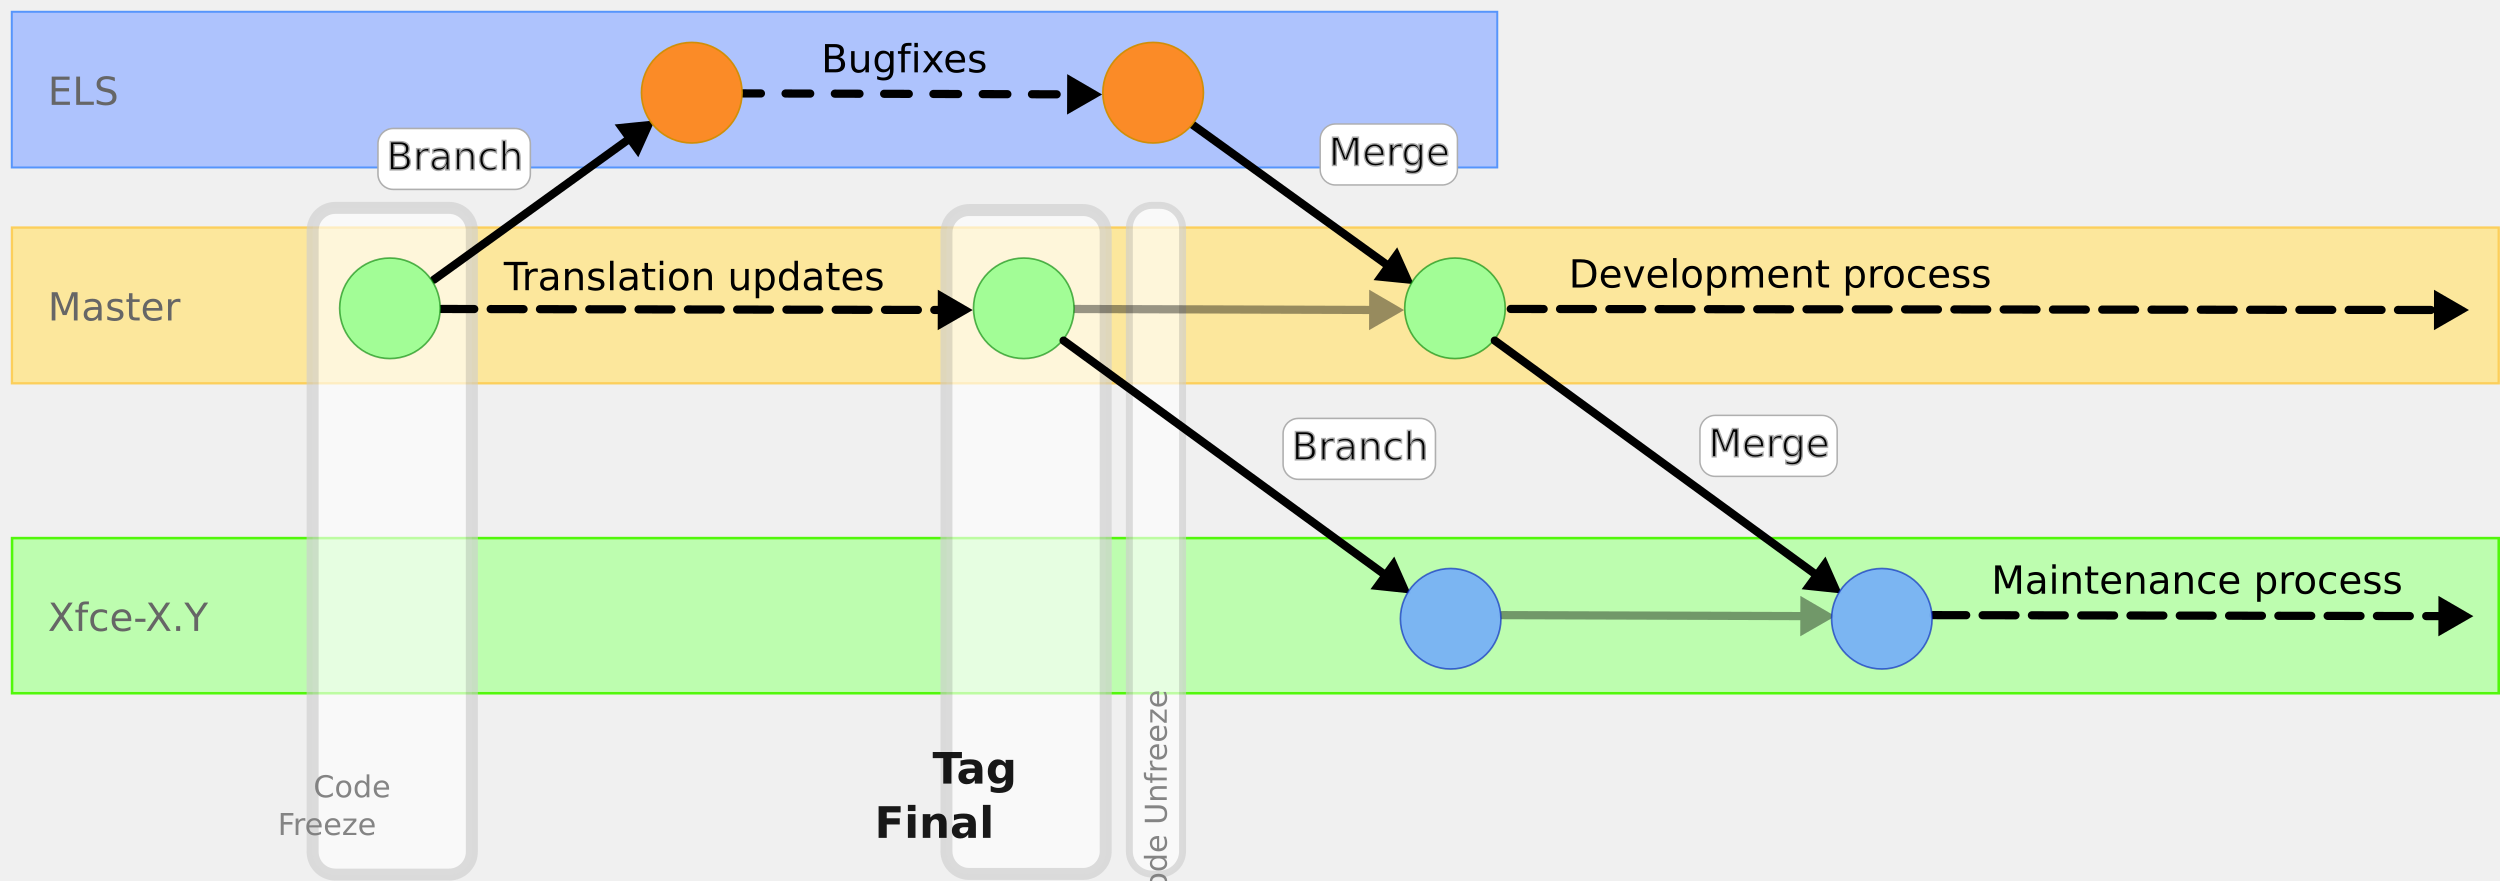
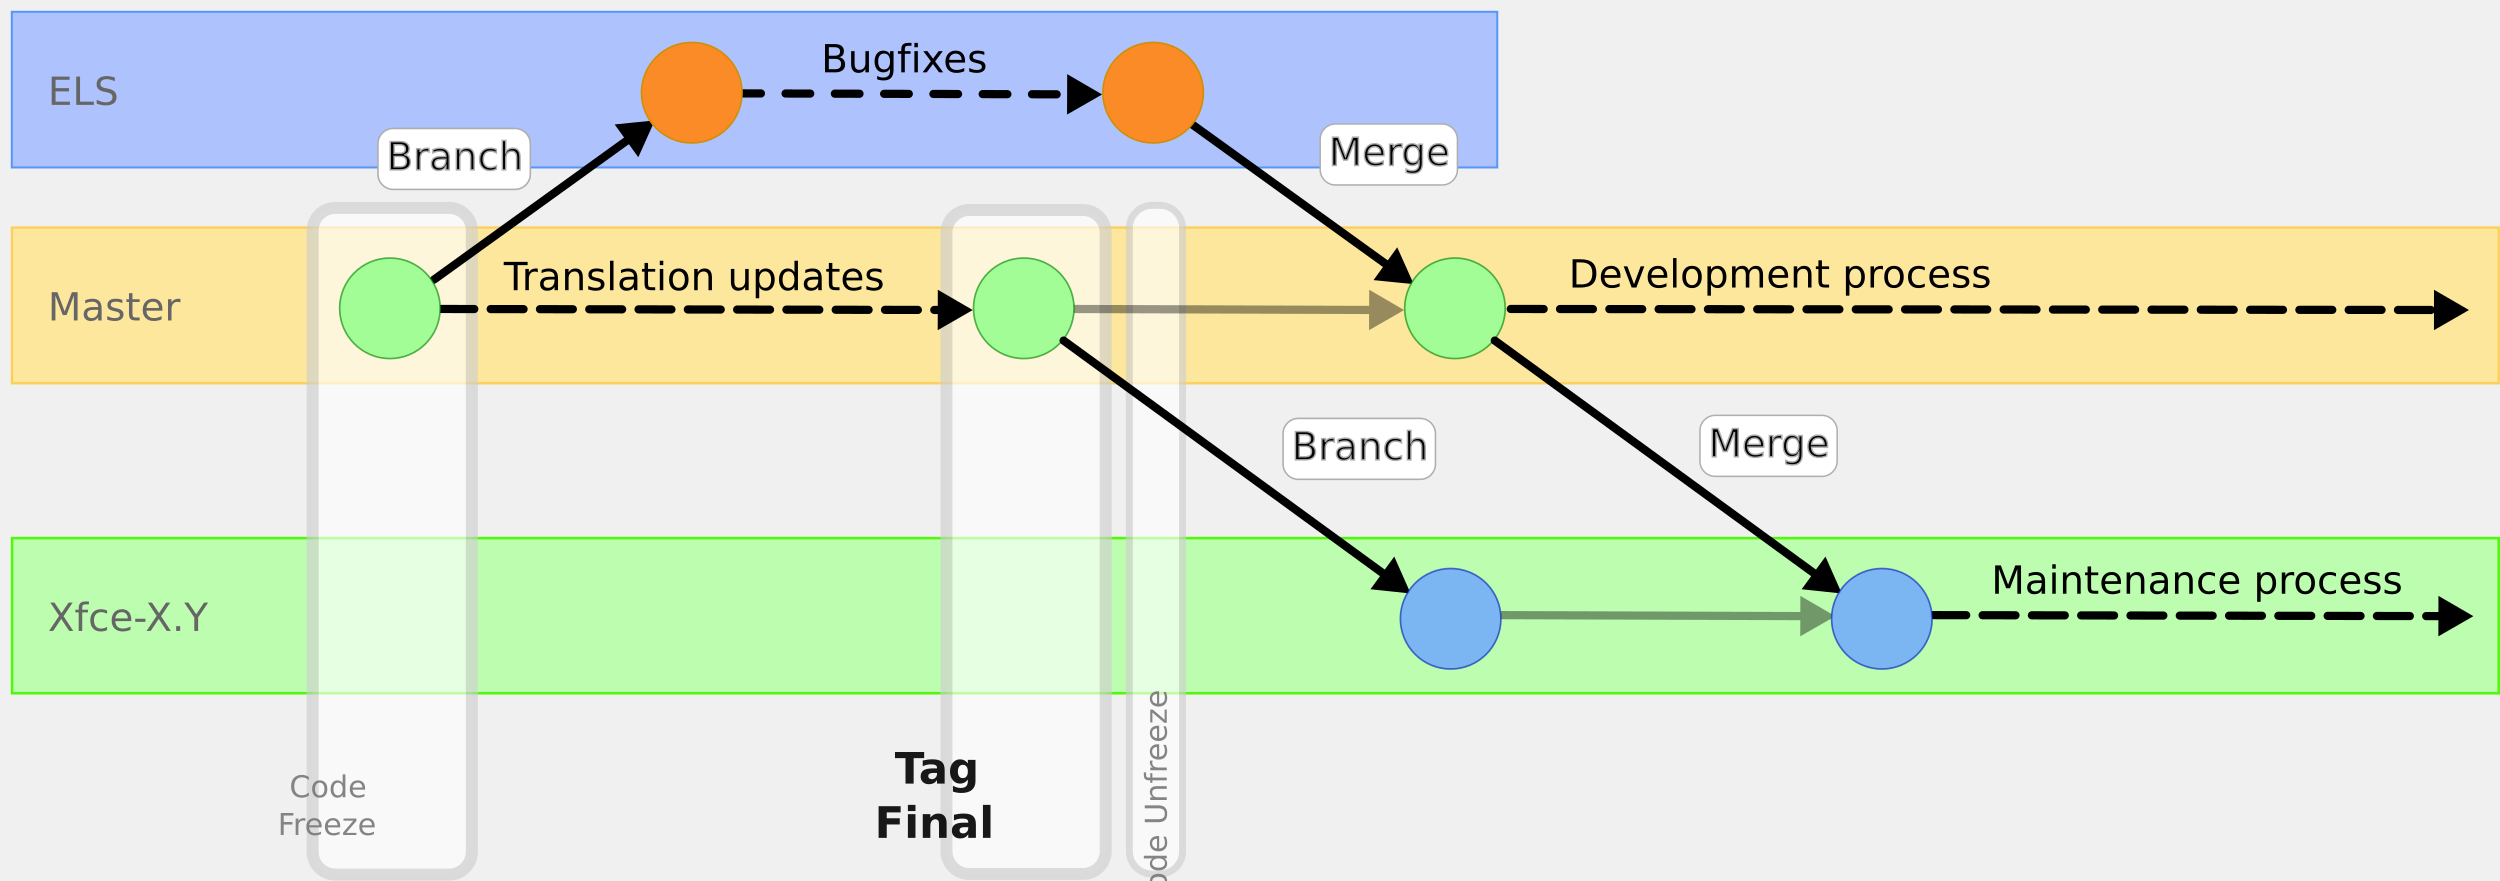
- <svg xmlns="http://www.w3.org/2000/svg" width="1159.573" height="408.454" id="svg7402" version="1.0">
+ <svg xmlns="http://www.w3.org/2000/svg" id="svg7402" width="1159.573" height="408.454" version="1.0">
  <defs id="defs7404">
-     <marker orient="auto" refY="0" refX="0" id="TriangleOutM" style="overflow:visible">
-       <path id="path4267" d="m 5.77,0 -8.65,5 0,-10 8.65,5 z" style="fill-rule:evenodd;stroke:#000000;stroke-width:1pt;marker-start:none" transform="scale(0.4,0.4)" />
+     <marker id="TriangleOutM" orient="auto" refX="0" refY="0" style="overflow:visible">
+       <path id="path4267" d="m 5.77,0 -8.65,5 0,-10 8.65,5 z" style="fill-rule:evenodd;stroke:#000;stroke-width:1pt;marker-start:none" transform="scale(0.4,0.4)" />
    </marker>
-     <marker orient="auto" refY="0" refX="0" id="Arrow1Send" style="overflow:visible">
-       <path id="path4136" d="M 0,0 5,-5 -12.5,0 5,5 0,0 z" style="fill-rule:evenodd;stroke:#000000;stroke-width:1pt;marker-start:none" transform="matrix(-0.2,0,0,-0.2,-1.2,0)" />
+     <marker id="Arrow1Send" orient="auto" refX="0" refY="0" style="overflow:visible">
+       <path id="path4136" d="M 0,0 5,-5 -12.5,0 5,5 0,0 z" style="fill-rule:evenodd;stroke:#000;stroke-width:1pt;marker-start:none" transform="matrix(-0.2,0,0,-0.2,-1.2,0)" />
    </marker>
-     <marker orient="auto" refY="0" refX="0" id="Arrow1Mend" style="overflow:visible">
-       <path id="path4130" d="M 0,0 5,-5 -12.5,0 5,5 0,0 z" style="fill-rule:evenodd;stroke:#000000;stroke-width:1pt;marker-start:none" transform="matrix(-0.4,0,0,-0.4,-4,0)" />
+     <marker id="Arrow1Mend" orient="auto" refX="0" refY="0" style="overflow:visible">
+       <path id="path4130" d="M 0,0 5,-5 -12.5,0 5,5 0,0 z" style="fill-rule:evenodd;stroke:#000;stroke-width:1pt;marker-start:none" transform="matrix(-0.4,0,0,-0.4,-4,0)" />
    </marker>
-     <marker orient="auto" refY="0" refX="0" id="Arrow1Lend" style="overflow:visible">
-       <path id="path4124" d="M 0,0 5,-5 -12.5,0 5,5 0,0 z" style="fill-rule:evenodd;stroke:#000000;stroke-width:1pt;marker-start:none" transform="matrix(-0.8,0,0,-0.8,-10,0)" />
+     <marker id="Arrow1Lend" orient="auto" refX="0" refY="0" style="overflow:visible">
+       <path id="path4124" d="M 0,0 5,-5 -12.5,0 5,5 0,0 z" style="fill-rule:evenodd;stroke:#000;stroke-width:1pt;marker-start:none" transform="matrix(-0.8,0,0,-0.8,-10,0)" />
    </marker>
  </defs>
  <g id="layer1" transform="translate(-15.92858,-17.21429)">
-     <rect style="fill:#b7fea8;fill-opacity:0.9;stroke:#4df804;stroke-width:1.186;stroke-linecap:square;stroke-linejoin:miter;stroke-miterlimit:4;stroke-opacity:0.961;stroke-dasharray:none;stroke-dashoffset:0" id="rect10139" width="1153.388" height="71.957" x="21.521" y="266.807" />
-     <rect style="fill:#fde693;fill-opacity:0.9;stroke:#fccf58;stroke-width:1.081;stroke-linecap:square;stroke-linejoin:miter;stroke-miterlimit:4;stroke-opacity:0.961;stroke-dasharray:none;stroke-dashoffset:0" id="rect7420" width="1153.44" height="72.246" x="21.469" y="122.755" />
-     <rect y="22.673" x="21.387" height="72.225" width="689.021" id="rect7965" style="fill:#a7befe;fill-opacity:0.9;stroke:#5193fc;stroke-width:0.918;stroke-linecap:square;stroke-linejoin:miter;stroke-miterlimit:4;stroke-opacity:0.961;stroke-dasharray:none;stroke-dashoffset:0" />
-     <path id="path10171" d="m 569.262,75.192 93.626,67.498" style="fill:none;stroke:#000000;stroke-width:3.81;stroke-linecap:round;stroke-linejoin:round;stroke-miterlimit:4;stroke-opacity:1;stroke-dasharray:none;stroke-dashoffset:0;marker:none;marker-end:url(#TriangleOutM);visibility:visible;display:inline;overflow:visible;enable-background:accumulate" />
-     <rect style="opacity:0.689;fill:#ffffff;fill-opacity:0.9;stroke:#cdcdcd;stroke-width:5.583;stroke-linecap:square;stroke-linejoin:miter;stroke-miterlimit:4;stroke-opacity:0.9;stroke-dasharray:none" id="rect4082" width="73.852" height="309.247" x="160.931" y="113.629" ry="10.585" />
-     <rect ry="10.541" y="114.634" x="454.925" height="307.945" width="73.864" id="rect10165" style="opacity:0.689;fill:#ffffff;fill-opacity:0.9;stroke:#cdcdcd;stroke-width:5.572;stroke-linecap:square;stroke-linejoin:miter;stroke-miterlimit:4;stroke-opacity:0.9;stroke-dasharray:none" />
-     <path style="fill:none;stroke:#000000;stroke-width:3.81;stroke-linecap:round;stroke-linejoin:round;stroke-miterlimit:4;stroke-opacity:1;stroke-dasharray:15.241, 7.621;stroke-dashoffset:0;marker:none;marker-end:url(#TriangleOutM);visibility:visible;display:inline;overflow:visible;enable-background:accumulate" d="m 220.666,160.525 235.627,0.471" id="path10123" />
-     <path style="fill:none;stroke:#000000;stroke-width:3.81;stroke-linecap:round;stroke-linejoin:round;stroke-miterlimit:4;stroke-opacity:1;stroke-dasharray:none;stroke-dashoffset:0;marker:none;marker-end:url(#TriangleOutM);visibility:visible;display:inline;overflow:visible;enable-background:accumulate" d="M 217.262,146.881 310.888,79.383" id="path7975" />
-     <text xml:space="preserve" style="font-size:14px;font-style:normal;font-variant:normal;font-weight:normal;font-stretch:normal;text-align:center;line-height:125%;writing-mode:lr-tb;text-anchor:middle;fill:#787878;fill-opacity:0.9;stroke:none;font-family:Bitstream Vera Sans;-inkscape-font-specification:Bitstream Vera Sans" x="199.243" y="387.013" id="text3093">
-       <tspan x="199.243" y="387.013" id="tspan3095">
-         <tspan x="199.243" y="387.013" id="tspan3097">Code</tspan>
-         <tspan dx="0" x="235.091" y="387.013" id="tspan3099" />
+     <rect style="fill:#b7fea8;fill-opacity:.9;stroke:#4df804;stroke-width:1.186;stroke-linecap:square;stroke-linejoin:miter;stroke-miterlimit:4;stroke-opacity:.961;stroke-dasharray:none;stroke-dashoffset:0" id="rect10139" width="1153.388" height="71.957" x="21.521" y="266.807" />
+     <rect style="fill:#fde693;fill-opacity:.9;stroke:#fccf58;stroke-width:1.081;stroke-linecap:square;stroke-linejoin:miter;stroke-miterlimit:4;stroke-opacity:.961;stroke-dasharray:none;stroke-dashoffset:0" id="rect7420" width="1153.44" height="72.246" x="21.469" y="122.755" />
+     <rect id="rect7965" width="689.021" height="72.225" x="21.387" y="22.673" style="fill:#a7befe;fill-opacity:.9;stroke:#5193fc;stroke-width:.918;stroke-linecap:square;stroke-linejoin:miter;stroke-miterlimit:4;stroke-opacity:.961;stroke-dasharray:none;stroke-dashoffset:0" />
+     <path id="path10171" d="m 569.262,75.192 93.626,67.498" style="fill:none;stroke:#000;stroke-width:3.81;stroke-linecap:round;stroke-linejoin:round;stroke-miterlimit:4;stroke-opacity:1;stroke-dasharray:none;stroke-dashoffset:0;marker:none;marker-end:url(#TriangleOutM);visibility:visible;display:inline;overflow:visible;enable-background:accumulate" />
+     <rect style="opacity:.689;fill:#fff;fill-opacity:.9;stroke:#cdcdcd;stroke-width:5.583;stroke-linecap:square;stroke-linejoin:miter;stroke-miterlimit:4;stroke-opacity:.9;stroke-dasharray:none" id="rect4082" width="73.852" height="309.247" x="160.931" y="113.629" ry="10.585" />
+     <rect id="rect10165" width="73.864" height="307.945" x="454.925" y="114.634" ry="10.541" style="opacity:.689;fill:#fff;fill-opacity:.9;stroke:#cdcdcd;stroke-width:5.572;stroke-linecap:square;stroke-linejoin:miter;stroke-miterlimit:4;stroke-opacity:.9;stroke-dasharray:none" />
+     <path style="fill:none;stroke:#000;stroke-width:3.81;stroke-linecap:round;stroke-linejoin:round;stroke-miterlimit:4;stroke-opacity:1;stroke-dasharray:15.241,7.621;stroke-dashoffset:0;marker:none;marker-end:url(#TriangleOutM);visibility:visible;display:inline;overflow:visible;enable-background:accumulate" id="path10123" d="m 220.666,160.525 235.627,0.471" />
+     <path style="fill:none;stroke:#000;stroke-width:3.81;stroke-linecap:round;stroke-linejoin:round;stroke-miterlimit:4;stroke-opacity:1;stroke-dasharray:none;stroke-dashoffset:0;marker:none;marker-end:url(#TriangleOutM);visibility:visible;display:inline;overflow:visible;enable-background:accumulate" id="path7975" d="M 217.262,146.881 310.888,79.383" />
+     <text xml:space="preserve" style="font-size:14px;font-style:normal;font-variant:normal;font-weight:400;font-stretch:normal;text-align:center;line-height:125%;writing-mode:lr-tb;text-anchor:middle;fill:#787878;fill-opacity:.9;stroke:none;font-family:Bitstream Vera Sans;-inkscape-font-specification:Bitstream Vera Sans" id="text3093" x="199.243" y="387.013">
+       <tspan id="tspan3095" x="199.243" y="387.013">
+         <tspan id="tspan3097" x="199.243" y="387.013">Code</tspan>
      </tspan>
-       <tspan x="194.308" y="404.513" id="tspan3101">
-         <tspan x="194.308" y="404.513" id="tspan3103">Freeze</tspan>
+       <tspan id="tspan3101" x="194.308" y="404.513">
+         <tspan id="tspan3103" x="194.308" y="404.513">Freeze</tspan>
      </tspan>
    </text>
-     <path id="path10113" d="m 357.438,60.525 158.856,0.471" style="fill:none;stroke:#000000;stroke-width:3.81;stroke-linecap:round;stroke-linejoin:round;stroke-miterlimit:4;stroke-opacity:1;stroke-dasharray:11.43, 11.43;stroke-dashoffset:0;marker:none;marker-end:url(#TriangleOutM);visibility:visible;display:inline;overflow:visible;enable-background:accumulate" />
-     <path transform="matrix(0.78673,0,0,0.78673,268.509,-209.803)" d="m 116.429,343.214 c 0,16.371 -13.272,29.643 -29.643,29.643 -16.371,0 -29.643,-13.272 -29.643,-29.643 0,-16.371 13.272,-29.643 29.643,-29.643 16.371,0 29.643,13.272 29.643,29.643 z" id="path7967" style="fill:#fb8b27;fill-opacity:1;stroke:#d18f04;stroke-width:1;stroke-linecap:square;stroke-linejoin:miter;stroke-miterlimit:4;stroke-opacity:0.961;stroke-dasharray:none;stroke-dashoffset:0" />
-     <path style="fill:#a2fd96;fill-opacity:1;stroke:#028406;stroke-width:1;stroke-linecap:square;stroke-linejoin:miter;stroke-miterlimit:4;stroke-opacity:0.632;stroke-dasharray:none;stroke-dashoffset:0" id="path7977" d="m 116.429,343.214 c 0,16.371 -13.272,29.643 -29.643,29.643 -16.371,0 -29.643,-13.272 -29.643,-29.643 0,-16.371 13.272,-29.643 29.643,-29.643 16.371,0 29.643,13.272 29.643,29.643 z" transform="matrix(0.78673,0,0,0.78673,128.509,-109.803)" />
-     <text xml:space="preserve" style="font-size:18px;font-style:normal;font-variant:normal;font-weight:normal;font-stretch:normal;text-align:start;line-height:125%;writing-mode:lr-tb;text-anchor:start;fill:#666666;fill-opacity:1;stroke:none;font-family:Bitstream Vera Sans;-inkscape-font-specification:Bitstream Vera Sans" x="38.143" y="65.857" id="text10103">
+     <path id="path10113" d="m 357.438,60.525 158.856,0.471" style="fill:none;stroke:#000;stroke-width:3.81;stroke-linecap:round;stroke-linejoin:round;stroke-miterlimit:4;stroke-opacity:1;stroke-dasharray:11.43,11.43;stroke-dashoffset:0;marker:none;marker-end:url(#TriangleOutM);visibility:visible;display:inline;overflow:visible;enable-background:accumulate" />
+     <path id="path7967" d="m 116.429,343.214 c 0,16.371 -13.272,29.643 -29.643,29.643 -16.371,0 -29.643,-13.272 -29.643,-29.643 0,-16.371 13.272,-29.643 29.643,-29.643 16.371,0 29.643,13.272 29.643,29.643 z" transform="matrix(0.78673,0,0,0.78673,268.509,-209.803)" style="fill:#fb8b27;fill-opacity:1;stroke:#d18f04;stroke-width:1;stroke-linecap:square;stroke-linejoin:miter;stroke-miterlimit:4;stroke-opacity:.961;stroke-dasharray:none;stroke-dashoffset:0" />
+     <path style="fill:#a2fd96;fill-opacity:1;stroke:#028406;stroke-width:1;stroke-linecap:square;stroke-linejoin:miter;stroke-miterlimit:4;stroke-opacity:.632;stroke-dasharray:none;stroke-dashoffset:0" id="path7977" d="m 116.429,343.214 c 0,16.371 -13.272,29.643 -29.643,29.643 -16.371,0 -29.643,-13.272 -29.643,-29.643 0,-16.371 13.272,-29.643 29.643,-29.643 16.371,0 29.643,13.272 29.643,29.643 z" transform="matrix(0.78673,0,0,0.78673,128.509,-109.803)" />
+     <text xml:space="preserve" style="font-size:18px;font-style:normal;font-variant:normal;font-weight:400;font-stretch:normal;text-align:start;line-height:125%;writing-mode:lr-tb;text-anchor:start;fill:#666;fill-opacity:1;stroke:none;font-family:Bitstream Vera Sans;-inkscape-font-specification:Bitstream Vera Sans" id="text10103" x="38.143" y="65.857">
      <tspan id="tspan10105" x="38.143" y="65.857">ELS</tspan>
    </text>
-     <text id="text10107" y="165.857" x="38.143" style="font-size:18px;font-style:normal;font-variant:normal;font-weight:normal;font-stretch:normal;text-align:start;line-height:125%;writing-mode:lr-tb;text-anchor:start;fill:#666666;fill-opacity:1;stroke:none;font-family:Bitstream Vera Sans;-inkscape-font-specification:Bitstream Vera Sans" xml:space="preserve">
-       <tspan y="165.857" x="38.143" id="tspan10109">Master</tspan>
+     <text id="text10107" x="38.143" y="165.857" style="font-size:18px;font-style:normal;font-variant:normal;font-weight:400;font-stretch:normal;text-align:start;line-height:125%;writing-mode:lr-tb;text-anchor:start;fill:#666;fill-opacity:1;stroke:none;font-family:Bitstream Vera Sans;-inkscape-font-specification:Bitstream Vera Sans" xml:space="preserve">
+       <tspan id="tspan10109" x="38.143" y="165.857">Master</tspan>
    </text>
-     <path style="fill:#fb8b27;fill-opacity:1;stroke:#d18f04;stroke-width:1;stroke-linecap:square;stroke-linejoin:miter;stroke-miterlimit:4;stroke-opacity:0.961;stroke-dasharray:none;stroke-dashoffset:0" id="path10115" d="m 116.429,343.214 c 0,16.371 -13.272,29.643 -29.643,29.643 -16.371,0 -29.643,-13.272 -29.643,-29.643 0,-16.371 13.272,-29.643 29.643,-29.643 16.371,0 29.643,13.272 29.643,29.643 z" transform="matrix(0.78673,0,0,0.78673,482.509,-209.803)" />
-     <text xml:space="preserve" style="font-size:18px;font-style:normal;font-variant:normal;font-weight:normal;font-stretch:normal;text-align:start;line-height:125%;writing-mode:lr-tb;text-anchor:start;fill:#000000;fill-opacity:1;stroke:none;font-family:Bitstream Vera Sans;-inkscape-font-specification:Bitstream Vera Sans" x="396.828" y="50.777" id="text10117">
+     <path style="fill:#fb8b27;fill-opacity:1;stroke:#d18f04;stroke-width:1;stroke-linecap:square;stroke-linejoin:miter;stroke-miterlimit:4;stroke-opacity:.961;stroke-dasharray:none;stroke-dashoffset:0" id="path10115" d="m 116.429,343.214 c 0,16.371 -13.272,29.643 -29.643,29.643 -16.371,0 -29.643,-13.272 -29.643,-29.643 0,-16.371 13.272,-29.643 29.643,-29.643 16.371,0 29.643,13.272 29.643,29.643 z" transform="matrix(0.78673,0,0,0.78673,482.509,-209.803)" />
+     <text xml:space="preserve" style="font-size:18px;font-style:normal;font-variant:normal;font-weight:400;font-stretch:normal;text-align:start;line-height:125%;writing-mode:lr-tb;text-anchor:start;fill:#000;fill-opacity:1;stroke:none;font-family:Bitstream Vera Sans;-inkscape-font-specification:Bitstream Vera Sans" id="text10117" x="396.828" y="50.777">
      <tspan id="tspan10119" x="396.828" y="50.777">Bugfixes</tspan>
    </text>
-     <text xml:space="preserve" style="font-size:20.125px;font-style:normal;font-variant:normal;font-weight:bold;font-stretch:normal;text-align:center;line-height:125%;writing-mode:lr-tb;text-anchor:middle;fill:#000000;fill-opacity:0.9;stroke:none;font-family:Bitstream Vera Sans;-inkscape-font-specification:Bitstream Vera Sans Bold" x="499.563" y="380.677" id="text3075">
-       <tspan x="499.563" y="380.677" id="tspan3077">
-         <tspan x="499.563" y="380.677" id="tspan3079">Tag</tspan>
-         <tspan dx="0" x="538.713" y="380.677" id="tspan3081" />
+     <text xml:space="preserve" style="font-size:20.125px;font-style:normal;font-variant:normal;font-weight:700;font-stretch:normal;text-align:center;line-height:125%;writing-mode:lr-tb;text-anchor:middle;fill:#000;fill-opacity:.9;stroke:none;font-family:Bitstream Vera Sans;-inkscape-font-specification:Bitstream Vera Sans Bold" id="text3075" x="499.563" y="380.677">
+       <tspan id="tspan3077" x="499.563" y="380.677">
+         <tspan id="tspan3079" x="499.563" y="380.677">Tag</tspan>
      </tspan>
-       <tspan x="491.368" y="405.834" id="tspan3083">
-         <tspan x="491.368" y="405.834" id="tspan3085">Final</tspan>
+       <tspan id="tspan3083" x="491.368" y="405.834">
+         <tspan id="tspan3085" x="491.368" y="405.834">Final</tspan>
      </tspan>
    </text>
-     <rect ry="10.618" y="112.454" x="539.756" height="310.185" width="24.685" id="rect4511" style="opacity:0.689;fill:#ffffff;fill-opacity:0.9;stroke:#cdcdcd;stroke-width:3.233;stroke-linecap:square;stroke-linejoin:miter;stroke-miterlimit:4;stroke-opacity:0.9;stroke-dasharray:none" />
-     <path id="path10173" d="m 512.666,160.525 143.703,0.471" style="opacity:0.4;fill:none;stroke:#000000;stroke-width:3.81;stroke-linecap:round;stroke-linejoin:round;stroke-miterlimit:4;stroke-opacity:1;stroke-dasharray:none;stroke-dashoffset:0;marker:none;marker-end:url(#TriangleOutM);visibility:visible;display:inline;overflow:visible;enable-background:accumulate" />
-     <text xml:space="preserve" style="font-size:14px;font-style:normal;font-variant:normal;font-weight:normal;font-stretch:normal;text-align:center;line-height:125%;writing-mode:lr-tb;text-anchor:middle;fill:#787878;fill-opacity:0.9;stroke:none;font-family:Bitstream Vera Sans;-inkscape-font-specification:Bitstream Vera Sans" x="-361.893" y="557.105" id="text3087" transform="matrix(0,-1,1,0,0,0)">
-       <tspan x="-361.893" y="557.105" id="tspan3089">
-         <tspan x="-361.893" y="557.105" id="tspan3091">Code Unfreeze</tspan>
+     <rect id="rect4511" width="24.685" height="310.185" x="539.756" y="112.454" ry="10.618" style="opacity:.689;fill:#fff;fill-opacity:.9;stroke:#cdcdcd;stroke-width:3.233;stroke-linecap:square;stroke-linejoin:miter;stroke-miterlimit:4;stroke-opacity:.9;stroke-dasharray:none" />
+     <path id="path10173" d="m 512.666,160.525 143.703,0.471" style="opacity:.4;fill:none;stroke:#000;stroke-width:3.81;stroke-linecap:round;stroke-linejoin:round;stroke-miterlimit:4;stroke-opacity:1;stroke-dasharray:none;stroke-dashoffset:0;marker:none;marker-end:url(#TriangleOutM);visibility:visible;display:inline;overflow:visible;enable-background:accumulate" />
+     <text xml:space="preserve" style="font-size:14px;font-style:normal;font-variant:normal;font-weight:400;font-stretch:normal;text-align:center;line-height:125%;writing-mode:lr-tb;text-anchor:middle;fill:#787878;fill-opacity:.9;stroke:none;font-family:Bitstream Vera Sans;-inkscape-font-specification:Bitstream Vera Sans" id="text3087" x="-361.893" y="557.105" transform="matrix(0,-1,1,0,0,0)">
+       <tspan id="tspan3089" x="-361.893" y="557.105">
+         <tspan id="tspan3091" x="-361.893" y="557.105">Code Unfreeze</tspan>
      </tspan>
    </text>
-     <path transform="matrix(0.78673,0,0,0.78673,422.509,-109.803)" d="m 116.429,343.214 c 0,16.371 -13.272,29.643 -29.643,29.643 -16.371,0 -29.643,-13.272 -29.643,-29.643 0,-16.371 13.272,-29.643 29.643,-29.643 16.371,0 29.643,13.272 29.643,29.643 z" id="path10121" style="fill:#a2fd96;fill-opacity:1;stroke:#028406;stroke-width:1;stroke-linecap:square;stroke-linejoin:miter;stroke-miterlimit:4;stroke-opacity:0.632;stroke-dasharray:none;stroke-dashoffset:0" />
-     <text xml:space="preserve" style="font-size:18px;font-style:normal;font-variant:normal;font-weight:normal;font-stretch:normal;text-align:start;line-height:125%;writing-mode:lr-tb;text-anchor:start;fill:#000000;fill-opacity:1;stroke:none;font-family:Bitstream Vera Sans;-inkscape-font-specification:Bitstream Vera Sans" x="249.609" y="151.812" id="text10135">
+     <path id="path10121" d="m 116.429,343.214 c 0,16.371 -13.272,29.643 -29.643,29.643 -16.371,0 -29.643,-13.272 -29.643,-29.643 0,-16.371 13.272,-29.643 29.643,-29.643 16.371,0 29.643,13.272 29.643,29.643 z" transform="matrix(0.78673,0,0,0.78673,422.509,-109.803)" style="fill:#a2fd96;fill-opacity:1;stroke:#028406;stroke-width:1;stroke-linecap:square;stroke-linejoin:miter;stroke-miterlimit:4;stroke-opacity:.632;stroke-dasharray:none;stroke-dashoffset:0" />
+     <text xml:space="preserve" style="font-size:18px;font-style:normal;font-variant:normal;font-weight:400;font-stretch:normal;text-align:start;line-height:125%;writing-mode:lr-tb;text-anchor:start;fill:#000;fill-opacity:1;stroke:none;font-family:Bitstream Vera Sans;-inkscape-font-specification:Bitstream Vera Sans" id="text10135" x="249.609" y="151.812">
      <tspan id="tspan10137" x="249.609" y="151.812">Translation updates</tspan>
    </text>
-     <path style="opacity:0.4;fill:none;stroke:#000000;stroke-width:3.81;stroke-linecap:round;stroke-linejoin:round;stroke-miterlimit:4;stroke-opacity:1;stroke-dasharray:none;stroke-dashoffset:0;marker:none;marker-end:url(#TriangleOutM);visibility:visible;display:inline;overflow:visible;enable-background:accumulate" d="m 712.666,302.525 143.703,0.471" id="path10224" />
-     <text id="text10141" y="309.857" x="38.143" style="font-size:18px;font-style:normal;font-variant:normal;font-weight:normal;font-stretch:normal;text-align:start;line-height:125%;writing-mode:lr-tb;text-anchor:start;fill:#666666;fill-opacity:1;stroke:none;font-family:Bitstream Vera Sans;-inkscape-font-specification:Bitstream Vera Sans" xml:space="preserve">
-       <tspan y="309.857" x="38.143" id="tspan10143">Xfce-X.Y</tspan>
+     <path style="opacity:.4;fill:none;stroke:#000;stroke-width:3.81;stroke-linecap:round;stroke-linejoin:round;stroke-miterlimit:4;stroke-opacity:1;stroke-dasharray:none;stroke-dashoffset:0;marker:none;marker-end:url(#TriangleOutM);visibility:visible;display:inline;overflow:visible;enable-background:accumulate" id="path10224" d="m 712.666,302.525 143.703,0.471" />
+     <text id="text10141" x="38.143" y="309.857" style="font-size:18px;font-style:normal;font-variant:normal;font-weight:400;font-stretch:normal;text-align:start;line-height:125%;writing-mode:lr-tb;text-anchor:start;fill:#666;fill-opacity:1;stroke:none;font-family:Bitstream Vera Sans;-inkscape-font-specification:Bitstream Vera Sans" xml:space="preserve">
+       <tspan id="tspan10143" x="38.143" y="309.857">Xfce-X.Y</tspan>
    </text>
-     <path id="path10147" d="M 509.262,175.192 661.477,286.127" style="fill:none;stroke:#000000;stroke-width:3.81;stroke-linecap:round;stroke-linejoin:round;stroke-miterlimit:4;stroke-opacity:1;stroke-dasharray:none;stroke-dashoffset:0;marker:none;marker-end:url(#TriangleOutM);visibility:visible;display:inline;overflow:visible;enable-background:accumulate" />
-     <path style="fill:#79b3f5;fill-opacity:0.961;stroke:#0220bd;stroke-width:1;stroke-linecap:square;stroke-linejoin:miter;stroke-miterlimit:4;stroke-opacity:0.632;stroke-dasharray:none;stroke-dashoffset:0" id="path10145" d="m 116.429,343.214 c 0,16.371 -13.272,29.643 -29.643,29.643 -16.371,0 -29.643,-13.272 -29.643,-29.643 0,-16.371 13.272,-29.643 29.643,-29.643 16.371,0 29.643,13.272 29.643,29.643 z" transform="matrix(0.78673,0,0,0.78673,620.509,34.1974)" />
-     <path style="fill:#a2fd96;fill-opacity:1;stroke:#028406;stroke-width:1;stroke-linecap:square;stroke-linejoin:miter;stroke-miterlimit:4;stroke-opacity:0.632;stroke-dasharray:none;stroke-dashoffset:0" id="path10167" d="m 116.429,343.214 c 0,16.371 -13.272,29.643 -29.643,29.643 -16.371,0 -29.643,-13.272 -29.643,-29.643 0,-16.371 13.272,-29.643 29.643,-29.643 16.371,0 29.643,13.272 29.643,29.643 z" transform="matrix(0.78673,0,0,0.78673,622.509,-109.803)" />
-     <g id="g10183" transform="translate(4.00003,-100)" style="stroke:#adadad;stroke-width:0.7;stroke-miterlimit:4;stroke-opacity:0.961;stroke-dasharray:none">
-       <rect ry="7.071" y="174.731" x="624.274" height="28.284" width="63.64" id="rect10181" style="fill:#ffffff;fill-opacity:1;stroke:#adadad;stroke-width:0.7;stroke-linecap:round;stroke-linejoin:miter;stroke-miterlimit:4;stroke-opacity:0.961;stroke-dasharray:none;stroke-dashoffset:0" />
-       <text id="text10175" y="193.964" x="628.234" style="font-size:18px;font-style:normal;font-variant:normal;font-weight:normal;font-stretch:normal;text-align:start;line-height:125%;writing-mode:lr-tb;text-anchor:start;fill:#000000;fill-opacity:1;stroke:#adadad;stroke-width:0.7;stroke-linecap:butt;stroke-linejoin:miter;stroke-miterlimit:4;stroke-opacity:0.961;stroke-dasharray:none;font-family:Bitstream Vera Sans;-inkscape-font-specification:Bitstream Vera Sans" xml:space="preserve">
-         <tspan y="193.964" x="628.234" id="tspan10177">Merge</tspan>
+     <path id="path10147" d="M 509.262,175.192 661.477,286.127" style="fill:none;stroke:#000;stroke-width:3.81;stroke-linecap:round;stroke-linejoin:round;stroke-miterlimit:4;stroke-opacity:1;stroke-dasharray:none;stroke-dashoffset:0;marker:none;marker-end:url(#TriangleOutM);visibility:visible;display:inline;overflow:visible;enable-background:accumulate" />
+     <path style="fill:#79b3f5;fill-opacity:.961;stroke:#0220bd;stroke-width:1;stroke-linecap:square;stroke-linejoin:miter;stroke-miterlimit:4;stroke-opacity:.632;stroke-dasharray:none;stroke-dashoffset:0" id="path10145" d="m 116.429,343.214 c 0,16.371 -13.272,29.643 -29.643,29.643 -16.371,0 -29.643,-13.272 -29.643,-29.643 0,-16.371 13.272,-29.643 29.643,-29.643 16.371,0 29.643,13.272 29.643,29.643 z" transform="matrix(0.78673,0,0,0.78673,620.509,34.1974)" />
+     <path style="fill:#a2fd96;fill-opacity:1;stroke:#028406;stroke-width:1;stroke-linecap:square;stroke-linejoin:miter;stroke-miterlimit:4;stroke-opacity:.632;stroke-dasharray:none;stroke-dashoffset:0" id="path10167" d="m 116.429,343.214 c 0,16.371 -13.272,29.643 -29.643,29.643 -16.371,0 -29.643,-13.272 -29.643,-29.643 0,-16.371 13.272,-29.643 29.643,-29.643 16.371,0 29.643,13.272 29.643,29.643 z" transform="matrix(0.78673,0,0,0.78673,622.509,-109.803)" />
+     <g id="g10183" transform="translate(4.00003,-100)" style="stroke:#adadad;stroke-width:.7;stroke-miterlimit:4;stroke-opacity:.961;stroke-dasharray:none">
+       <rect id="rect10181" width="63.64" height="28.284" x="624.274" y="174.731" ry="7.071" style="fill:#fff;fill-opacity:1;stroke:#adadad;stroke-width:.7;stroke-linecap:round;stroke-linejoin:miter;stroke-miterlimit:4;stroke-opacity:.961;stroke-dasharray:none;stroke-dashoffset:0" />
+       <text id="text10175" x="628.234" y="193.964" style="font-size:18px;font-style:normal;font-variant:normal;font-weight:400;font-stretch:normal;text-align:start;line-height:125%;writing-mode:lr-tb;text-anchor:start;fill:#000;fill-opacity:1;stroke:#adadad;stroke-width:.7;stroke-linecap:butt;stroke-linejoin:miter;stroke-miterlimit:4;stroke-opacity:.961;stroke-dasharray:none;font-family:Bitstream Vera Sans;-inkscape-font-specification:Bitstream Vera Sans" xml:space="preserve">
+         <tspan id="tspan10177" x="628.234" y="193.964">Merge</tspan>
      </text>
    </g>
    <g id="g10199" transform="translate(56.7716,-163.457)">
-       <rect style="fill:#ffffff;fill-opacity:1;stroke:#adadad;stroke-width:0.737;stroke-linecap:round;stroke-linejoin:miter;stroke-miterlimit:4;stroke-opacity:0.961;stroke-dasharray:none;stroke-dashoffset:0" id="rect10190" width="70.673" height="28.247" x="554.293" y="374.749" ry="7.062" />
-       <text xml:space="preserve" style="font-size:18px;font-style:normal;font-variant:normal;font-weight:normal;font-stretch:normal;text-align:start;line-height:125%;writing-mode:lr-tb;text-anchor:start;fill:#000000;fill-opacity:1;stroke:#adadad;stroke-width:0.7;stroke-linecap:butt;stroke-linejoin:miter;stroke-miterlimit:4;stroke-opacity:0.961;stroke-dasharray:none;font-family:Bitstream Vera Sans;-inkscape-font-specification:Bitstream Vera Sans" x="558.234" y="393.964" id="text10192">
+       <rect style="fill:#fff;fill-opacity:1;stroke:#adadad;stroke-width:.737;stroke-linecap:round;stroke-linejoin:miter;stroke-miterlimit:4;stroke-opacity:.961;stroke-dasharray:none;stroke-dashoffset:0" id="rect10190" width="70.673" height="28.247" x="554.293" y="374.749" ry="7.062" />
+       <text xml:space="preserve" style="font-size:18px;font-style:normal;font-variant:normal;font-weight:400;font-stretch:normal;text-align:start;line-height:125%;writing-mode:lr-tb;text-anchor:start;fill:#000;fill-opacity:1;stroke:#adadad;stroke-width:.7;stroke-linecap:butt;stroke-linejoin:miter;stroke-miterlimit:4;stroke-opacity:.961;stroke-dasharray:none;font-family:Bitstream Vera Sans;-inkscape-font-specification:Bitstream Vera Sans" id="text10192" x="558.234" y="393.964">
        <tspan id="tspan10194" x="558.234" y="393.964">Branch</tspan>
      </text>
    </g>
    <g id="g10204" transform="translate(-363.051,-297.939)">
-       <rect ry="7.062" y="374.749" x="554.293" height="28.247" width="70.673" id="rect10206" style="fill:#ffffff;fill-opacity:1;stroke:#adadad;stroke-width:0.737;stroke-linecap:round;stroke-linejoin:miter;stroke-miterlimit:4;stroke-opacity:0.961;stroke-dasharray:none;stroke-dashoffset:0" />
-       <text id="text10208" y="393.964" x="558.234" style="font-size:18px;font-style:normal;font-variant:normal;font-weight:normal;font-stretch:normal;text-align:start;line-height:125%;writing-mode:lr-tb;text-anchor:start;fill:#000000;fill-opacity:1;stroke:#adadad;stroke-width:0.7;stroke-linecap:butt;stroke-linejoin:miter;stroke-miterlimit:4;stroke-opacity:0.961;stroke-dasharray:none;font-family:Bitstream Vera Sans;-inkscape-font-specification:Bitstream Vera Sans" xml:space="preserve">
-         <tspan y="393.964" x="558.234" id="tspan10210">Branch</tspan>
+       <rect id="rect10206" width="70.673" height="28.247" x="554.293" y="374.749" ry="7.062" style="fill:#fff;fill-opacity:1;stroke:#adadad;stroke-width:.737;stroke-linecap:round;stroke-linejoin:miter;stroke-miterlimit:4;stroke-opacity:.961;stroke-dasharray:none;stroke-dashoffset:0" />
+       <text id="text10208" x="558.234" y="393.964" style="font-size:18px;font-style:normal;font-variant:normal;font-weight:400;font-stretch:normal;text-align:start;line-height:125%;writing-mode:lr-tb;text-anchor:start;fill:#000;fill-opacity:1;stroke:#adadad;stroke-width:.7;stroke-linecap:butt;stroke-linejoin:miter;stroke-miterlimit:4;stroke-opacity:.961;stroke-dasharray:none;font-family:Bitstream Vera Sans;-inkscape-font-specification:Bitstream Vera Sans" xml:space="preserve">
+         <tspan id="tspan10210" x="558.234" y="393.964">Branch</tspan>
      </text>
    </g>
-     <path style="fill:none;stroke:#000000;stroke-width:3.81;stroke-linecap:round;stroke-linejoin:round;stroke-miterlimit:4;stroke-opacity:1;stroke-dasharray:none;stroke-dashoffset:0;marker:none;marker-end:url(#TriangleOutM);visibility:visible;display:inline;overflow:visible;enable-background:accumulate" d="M 709.262,175.192 861.477,286.127" id="path10212" />
-     <path style="fill:none;stroke:#000000;stroke-width:3.81;stroke-linecap:round;stroke-linejoin:round;stroke-miterlimit:4;stroke-opacity:1;stroke-dasharray:15.241, 7.621;stroke-dashoffset:0;marker:none;marker-end:url(#TriangleOutM);visibility:visible;display:inline;overflow:visible;enable-background:accumulate" d="m 912.666,302.525 239.668,0.471" id="path10238" />
-     <path transform="matrix(0.78673,0,0,0.78673,820.509,34.1974)" d="m 116.429,343.214 c 0,16.371 -13.272,29.643 -29.643,29.643 -16.371,0 -29.643,-13.272 -29.643,-29.643 0,-16.371 13.272,-29.643 29.643,-29.643 16.371,0 29.643,13.272 29.643,29.643 z" id="path10214" style="fill:#79b3f5;fill-opacity:0.961;stroke:#0220bd;stroke-width:1;stroke-linecap:square;stroke-linejoin:miter;stroke-miterlimit:4;stroke-opacity:0.632;stroke-dasharray:none;stroke-dashoffset:0" />
-     <g style="stroke:#adadad;stroke-width:0.7;stroke-miterlimit:4;stroke-opacity:0.961;stroke-dasharray:none" transform="translate(180.142,35.1523)" id="g10216">
-       <rect style="fill:#ffffff;fill-opacity:1;stroke:#adadad;stroke-width:0.7;stroke-linecap:round;stroke-linejoin:miter;stroke-miterlimit:4;stroke-opacity:0.961;stroke-dasharray:none;stroke-dashoffset:0" id="rect10218" width="63.64" height="28.284" x="624.274" y="174.731" ry="7.071" />
-       <text xml:space="preserve" style="font-size:18px;font-style:normal;font-variant:normal;font-weight:normal;font-stretch:normal;text-align:start;line-height:125%;writing-mode:lr-tb;text-anchor:start;fill:#000000;fill-opacity:1;stroke:#adadad;stroke-width:0.7;stroke-linecap:butt;stroke-linejoin:miter;stroke-miterlimit:4;stroke-opacity:0.961;stroke-dasharray:none;font-family:Bitstream Vera Sans;-inkscape-font-specification:Bitstream Vera Sans" x="628.234" y="193.964" id="text10220">
+     <path style="fill:none;stroke:#000;stroke-width:3.81;stroke-linecap:round;stroke-linejoin:round;stroke-miterlimit:4;stroke-opacity:1;stroke-dasharray:none;stroke-dashoffset:0;marker:none;marker-end:url(#TriangleOutM);visibility:visible;display:inline;overflow:visible;enable-background:accumulate" id="path10212" d="M 709.262,175.192 861.477,286.127" />
+     <path style="fill:none;stroke:#000;stroke-width:3.81;stroke-linecap:round;stroke-linejoin:round;stroke-miterlimit:4;stroke-opacity:1;stroke-dasharray:15.241,7.621;stroke-dashoffset:0;marker:none;marker-end:url(#TriangleOutM);visibility:visible;display:inline;overflow:visible;enable-background:accumulate" id="path10238" d="m 912.666,302.525 239.668,0.471" />
+     <path id="path10214" d="m 116.429,343.214 c 0,16.371 -13.272,29.643 -29.643,29.643 -16.371,0 -29.643,-13.272 -29.643,-29.643 0,-16.371 13.272,-29.643 29.643,-29.643 16.371,0 29.643,13.272 29.643,29.643 z" transform="matrix(0.78673,0,0,0.78673,820.509,34.1974)" style="fill:#79b3f5;fill-opacity:.961;stroke:#0220bd;stroke-width:1;stroke-linecap:square;stroke-linejoin:miter;stroke-miterlimit:4;stroke-opacity:.632;stroke-dasharray:none;stroke-dashoffset:0" />
+     <g style="stroke:#adadad;stroke-width:.7;stroke-miterlimit:4;stroke-opacity:.961;stroke-dasharray:none" id="g10216" transform="translate(180.142,35.1523)">
+       <rect style="fill:#fff;fill-opacity:1;stroke:#adadad;stroke-width:.7;stroke-linecap:round;stroke-linejoin:miter;stroke-miterlimit:4;stroke-opacity:.961;stroke-dasharray:none;stroke-dashoffset:0" id="rect10218" width="63.64" height="28.284" x="624.274" y="174.731" ry="7.071" />
+       <text xml:space="preserve" style="font-size:18px;font-style:normal;font-variant:normal;font-weight:400;font-stretch:normal;text-align:start;line-height:125%;writing-mode:lr-tb;text-anchor:start;fill:#000;fill-opacity:1;stroke:#adadad;stroke-width:.7;stroke-linecap:butt;stroke-linejoin:miter;stroke-miterlimit:4;stroke-opacity:.961;stroke-dasharray:none;font-family:Bitstream Vera Sans;-inkscape-font-specification:Bitstream Vera Sans" id="text10220" x="628.234" y="193.964">
        <tspan id="tspan10222" x="628.234" y="193.964">Merge</tspan>
      </text>
    </g>
-     <path id="path10232" d="m 716.666,160.525 433.617,0.471" style="fill:none;stroke:#000000;stroke-width:3.81;stroke-linecap:round;stroke-linejoin:round;stroke-miterlimit:4;stroke-opacity:1;stroke-dasharray:15.241, 7.621;stroke-dashoffset:0;marker:none;marker-end:url(#TriangleOutM);visibility:visible;display:inline;overflow:visible;enable-background:accumulate" />
-     <text xml:space="preserve" style="font-size:18px;font-style:normal;font-variant:normal;font-weight:normal;font-stretch:normal;text-align:start;line-height:125%;writing-mode:lr-tb;text-anchor:start;fill:#000000;fill-opacity:1;stroke:none;font-family:Bitstream Vera Sans;-inkscape-font-specification:Bitstream Vera Sans" x="743.574" y="150.594" id="text10234">
+     <path id="path10232" d="m 716.666,160.525 433.617,0.471" style="fill:none;stroke:#000;stroke-width:3.81;stroke-linecap:round;stroke-linejoin:round;stroke-miterlimit:4;stroke-opacity:1;stroke-dasharray:15.241,7.621;stroke-dashoffset:0;marker:none;marker-end:url(#TriangleOutM);visibility:visible;display:inline;overflow:visible;enable-background:accumulate" />
+     <text xml:space="preserve" style="font-size:18px;font-style:normal;font-variant:normal;font-weight:400;font-stretch:normal;text-align:start;line-height:125%;writing-mode:lr-tb;text-anchor:start;fill:#000;fill-opacity:1;stroke:none;font-family:Bitstream Vera Sans;-inkscape-font-specification:Bitstream Vera Sans" id="text10234" x="743.574" y="150.594">
      <tspan id="tspan10236" x="743.574" y="150.594">Development process</tspan>
    </text>
-     <text id="text10240" y="292.594" x="939.574" style="font-size:18px;font-style:normal;font-variant:normal;font-weight:normal;font-stretch:normal;text-align:start;line-height:125%;writing-mode:lr-tb;text-anchor:start;fill:#000000;fill-opacity:1;stroke:none;font-family:Bitstream Vera Sans;-inkscape-font-specification:Bitstream Vera Sans" xml:space="preserve">
-       <tspan y="292.594" x="939.574" id="tspan10242">Maintenance process</tspan>
+     <text id="text10240" x="939.574" y="292.594" style="font-size:18px;font-style:normal;font-variant:normal;font-weight:400;font-stretch:normal;text-align:start;line-height:125%;writing-mode:lr-tb;text-anchor:start;fill:#000;fill-opacity:1;stroke:none;font-family:Bitstream Vera Sans;-inkscape-font-specification:Bitstream Vera Sans" xml:space="preserve">
+       <tspan id="tspan10242" x="939.574" y="292.594">Maintenance process</tspan>
    </text>
  </g>
</svg>
